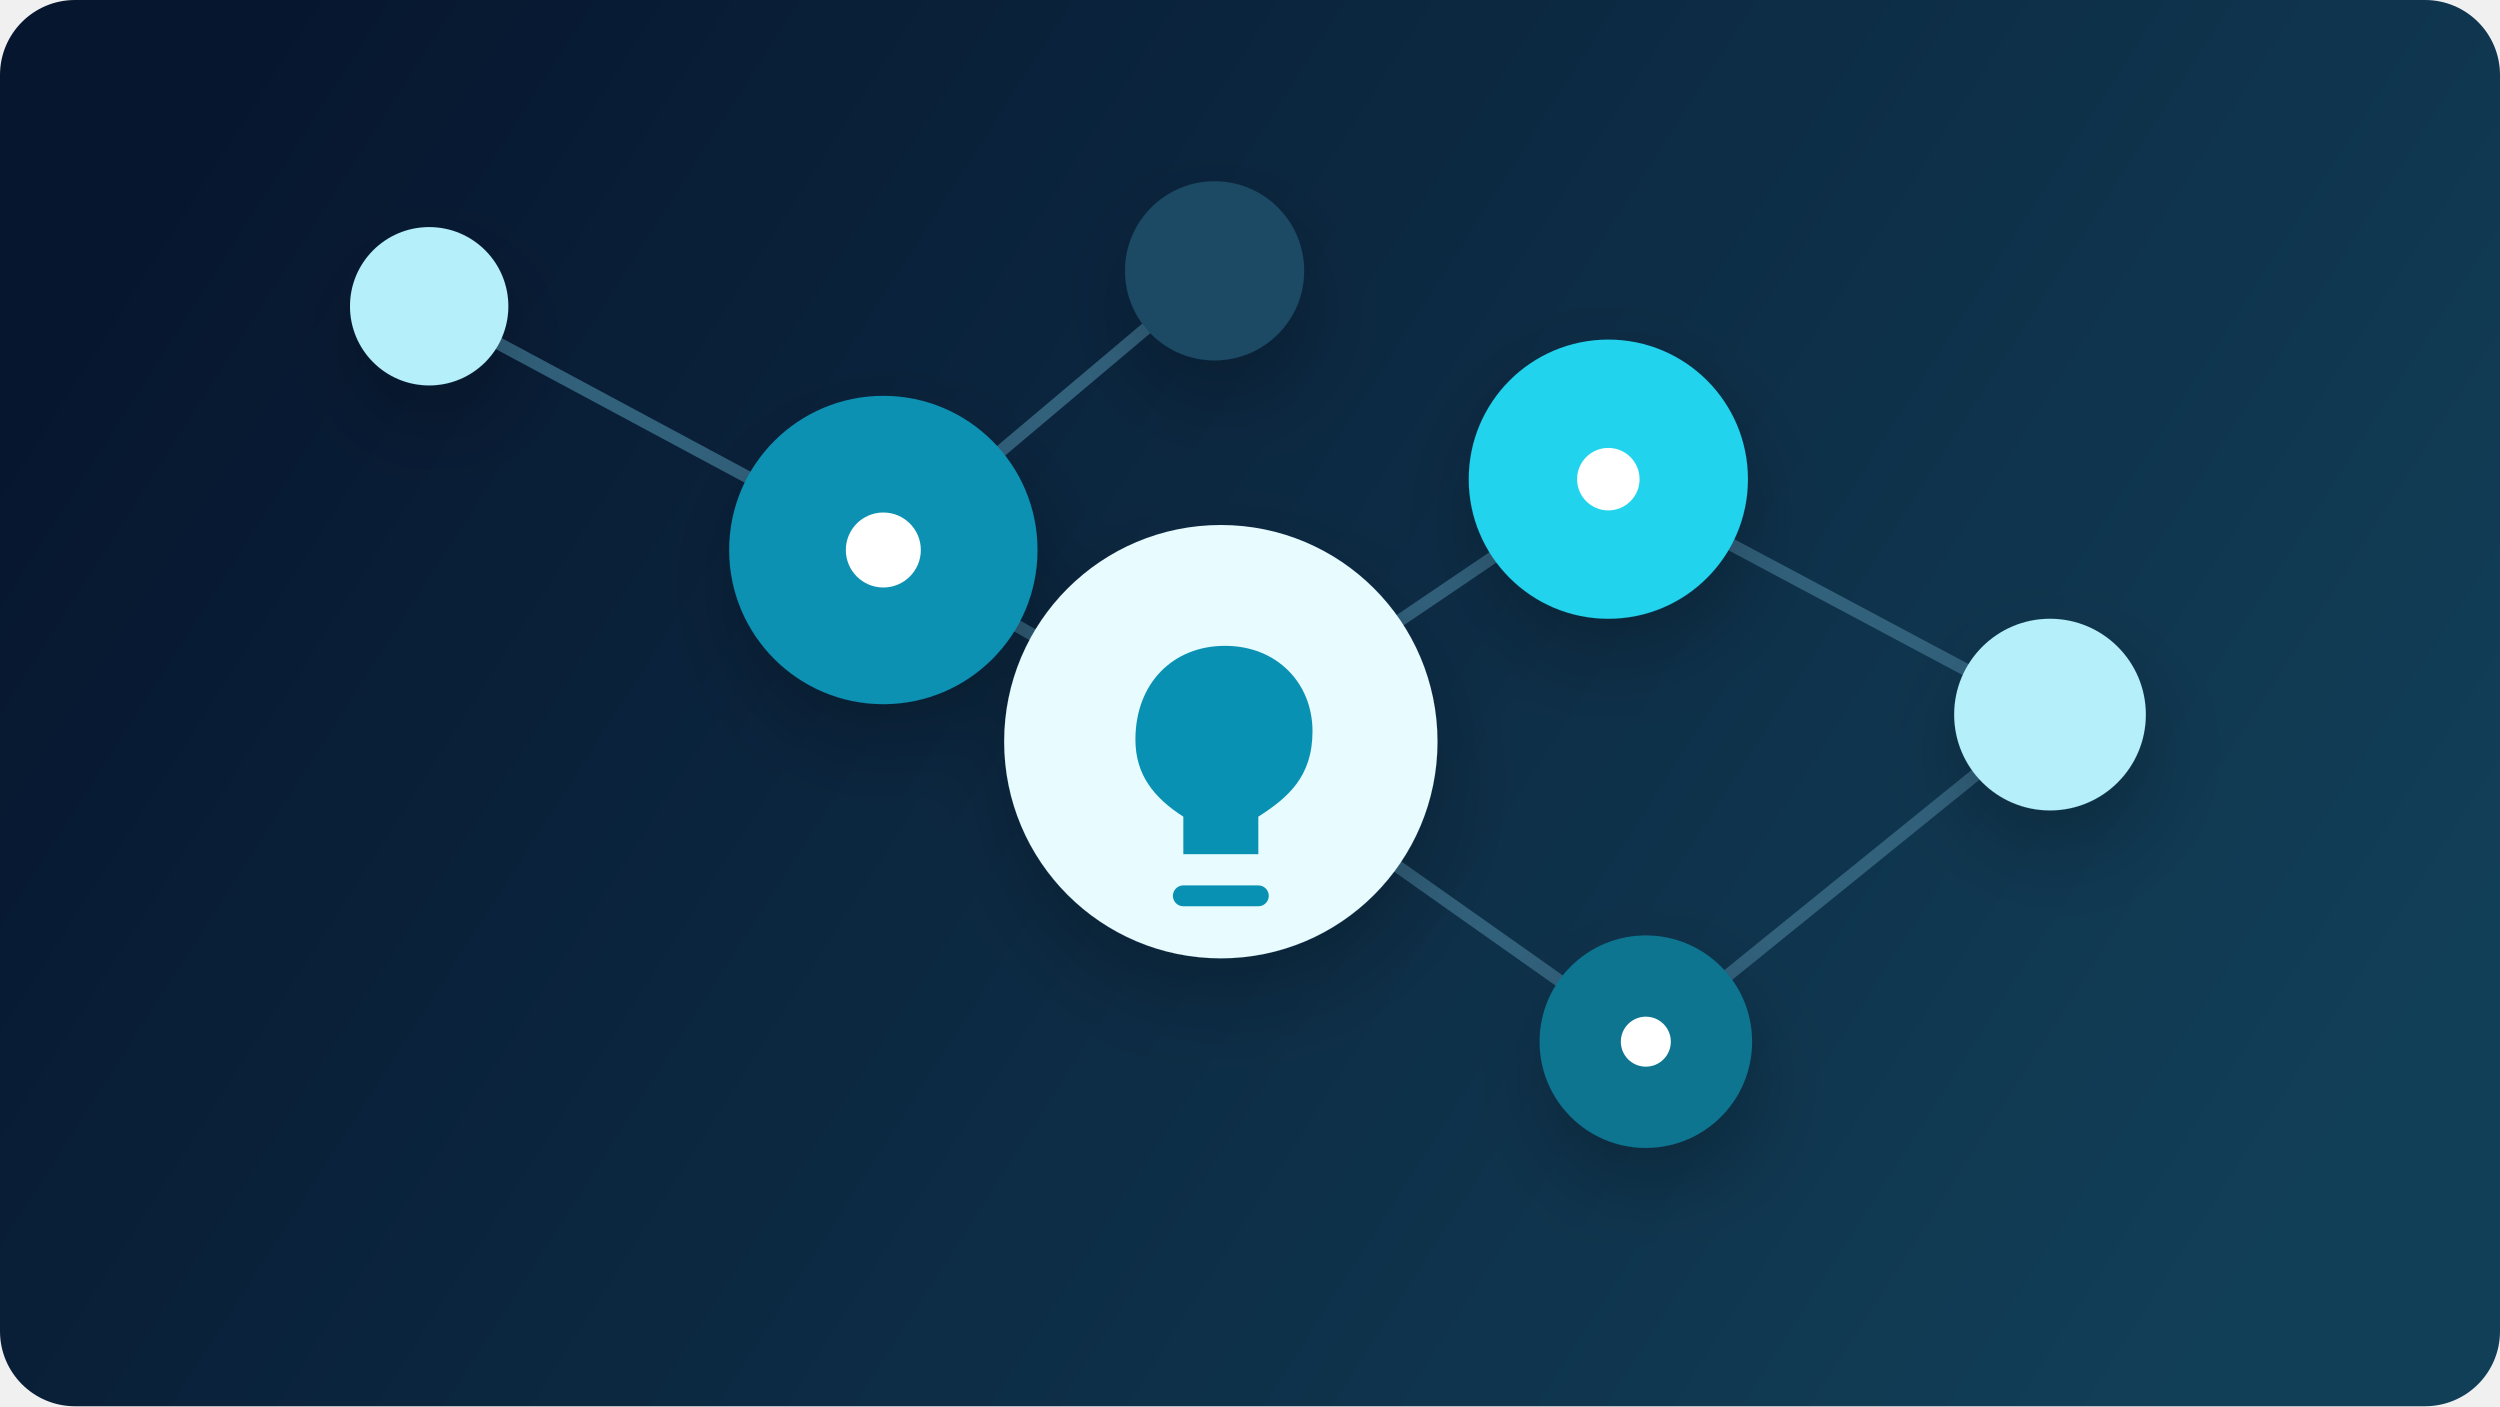
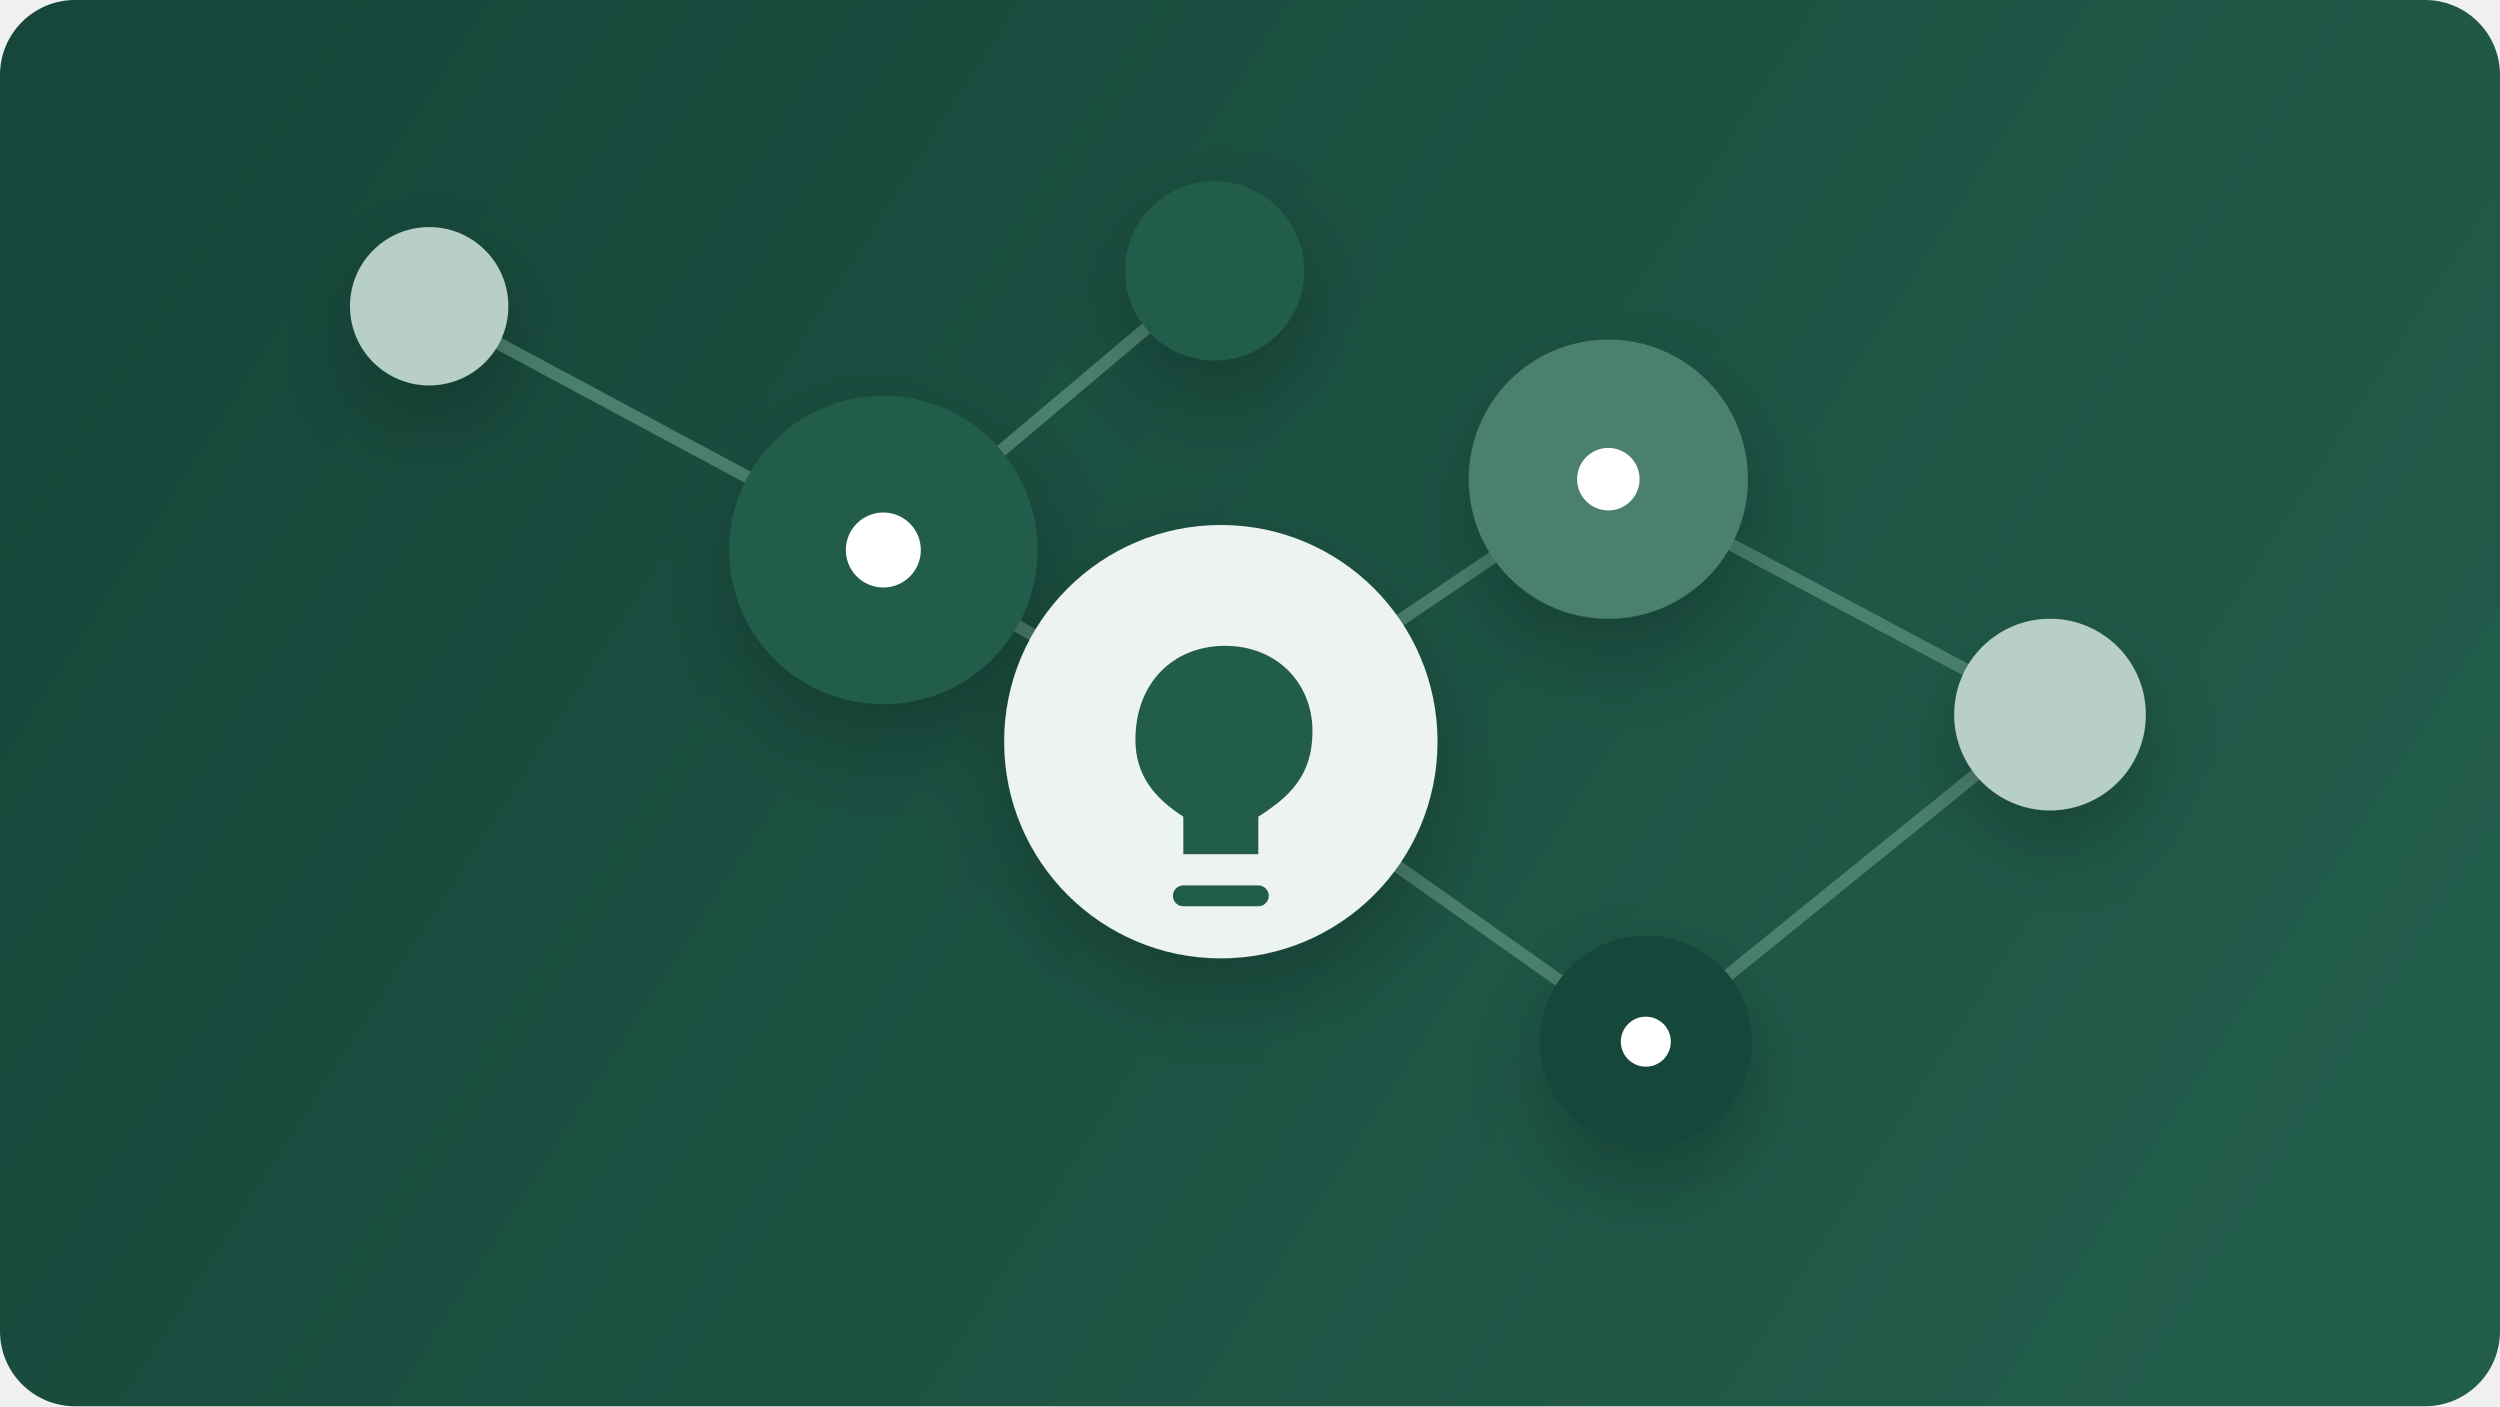
<svg xmlns="http://www.w3.org/2000/svg" width="1200" height="675" viewBox="0 0 1200 675" fill="none">
  <defs>
    <linearGradient id="a" x1="113" y1="39" x2="1065" y2="650" gradientUnits="userSpaceOnUse">
-       <stop stop-color="#07162F" />
-       <stop offset="1" stop-color="#123F58" />
+       <stop stop-color="#17473A" />
+       <stop offset="1" stop-color="#225C4B" />
    </linearGradient>
    <filter id="s">
      <feDropShadow dy="18" stdDeviation="20" flood-opacity=".22" />
    </filter>
  </defs>
  <rect width="1200" height="675" rx="36" fill="url(#a)" />
-   <path d="M206 147L424 264M424 264L583 130M424 264L586 356M586 356L772 230M586 356L790 500M772 230L984 343M790 500L984 343" stroke="#32617C" stroke-width="6" />
+   <path d="M206 147L424 264M424 264L583 130M424 264L586 356M586 356L772 230M586 356L790 500M772 230L984 343M790 500L984 343" stroke="#4B806E" stroke-width="6" />
  <g filter="url(#s)">
-     <circle cx="424" cy="264" r="74" fill="#0891B2" />
-     <circle cx="586" cy="356" r="104" fill="#E8FBFF" />
-     <circle cx="772" cy="230" r="67" fill="#22D3EE" />
-     <circle cx="790" cy="500" r="51" fill="#0E7490" />
-     <circle cx="206" cy="147" r="38" fill="#B5F0FA" />
-     <circle cx="583" cy="130" r="43" fill="#1B4964" />
-     <circle cx="984" cy="343" r="46" fill="#B5F0FA" />
+     <circle cx="424" cy="264" r="74" fill="#225C4B" />
+     <circle cx="586" cy="356" r="104" fill="#EDF3F0" />
+     <circle cx="772" cy="230" r="67" fill="#4B806E" />
+     <circle cx="790" cy="500" r="51" fill="#17473A" />
+     <circle cx="206" cy="147" r="38" fill="#B8CFC7" />
+     <circle cx="583" cy="130" r="43" fill="#225C4B" />
+     <circle cx="984" cy="343" r="46" fill="#B8CFC7" />
  </g>
-   <path d="M545 355C545 328 563 310 588 310C613 310 630 328 630 351C630 373 618 383 604 392V410H568V392C554 383 545 372 545 355Z" fill="#0891B2" />
-   <path d="M568 430H604" stroke="#0891B2" stroke-width="10" stroke-linecap="round" />
+   <path d="M545 355C545 328 563 310 588 310C613 310 630 328 630 351C630 373 618 383 604 392V410H568V392C554 383 545 372 545 355Z" fill="#225C4B" />
+   <path d="M568 430H604" stroke="#225C4B" stroke-width="10" stroke-linecap="round" />
  <circle cx="424" cy="264" r="18" fill="white" />
  <circle cx="772" cy="230" r="15" fill="white" />
  <circle cx="790" cy="500" r="12" fill="white" />
</svg>
